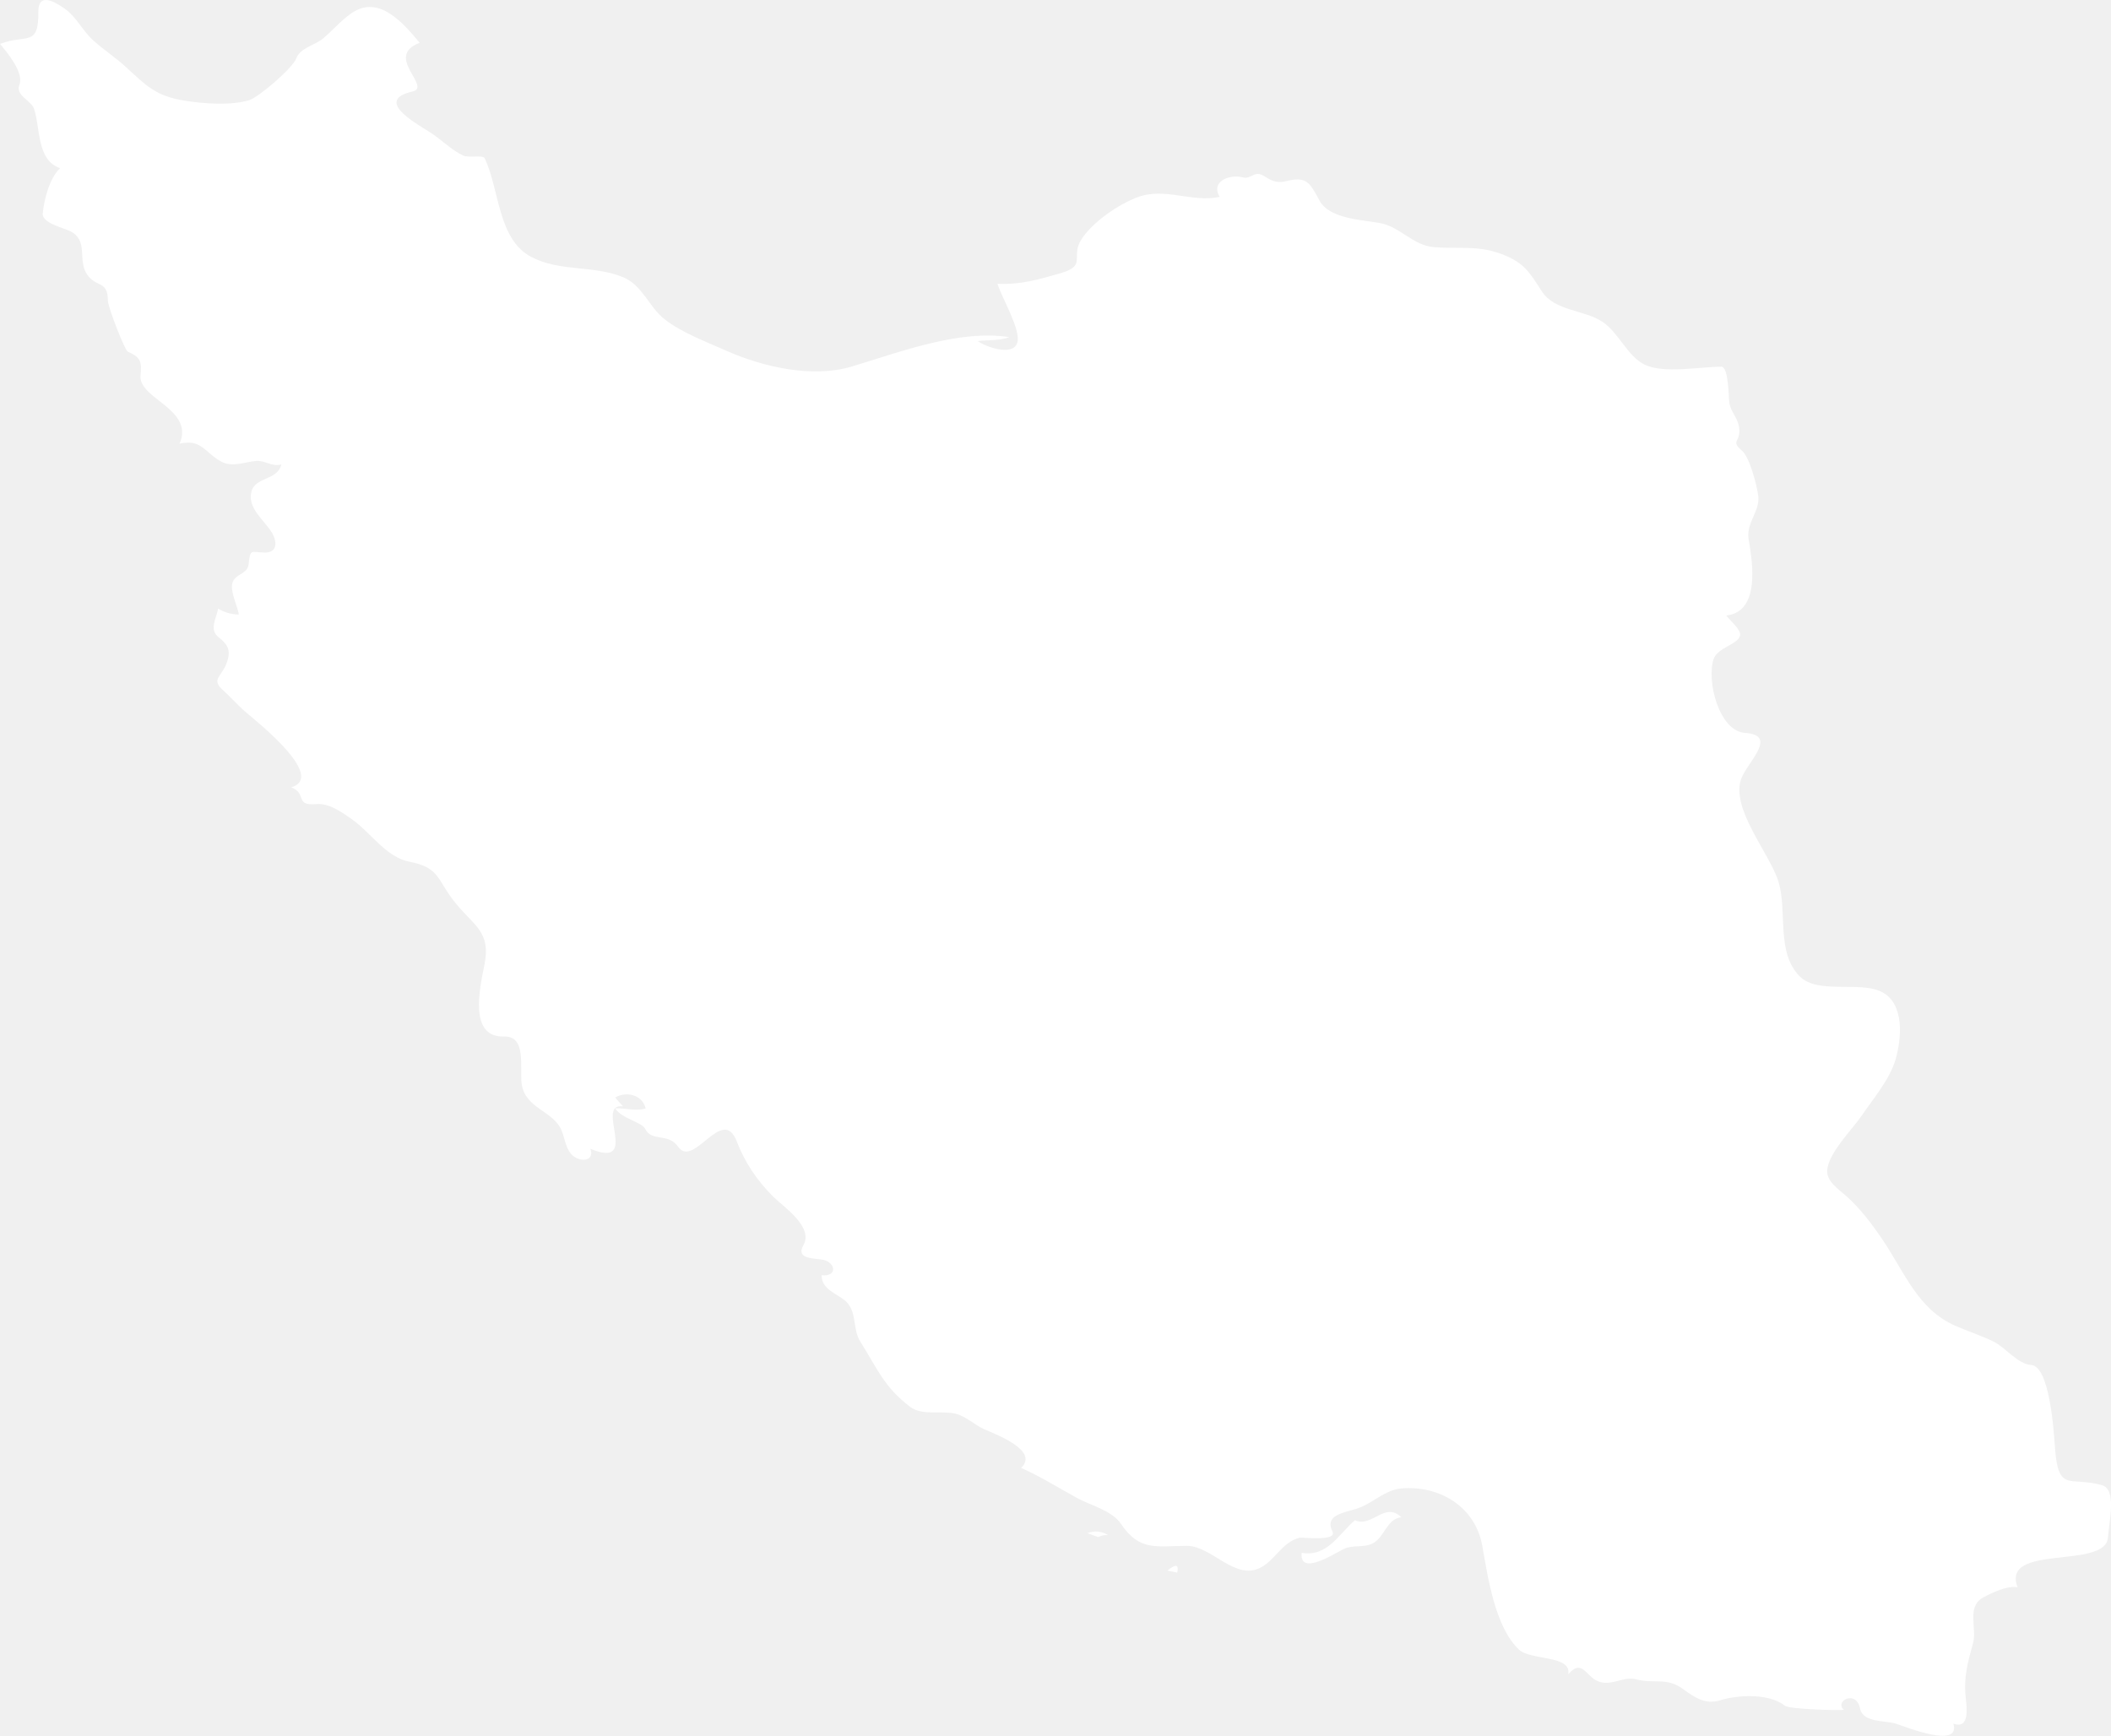
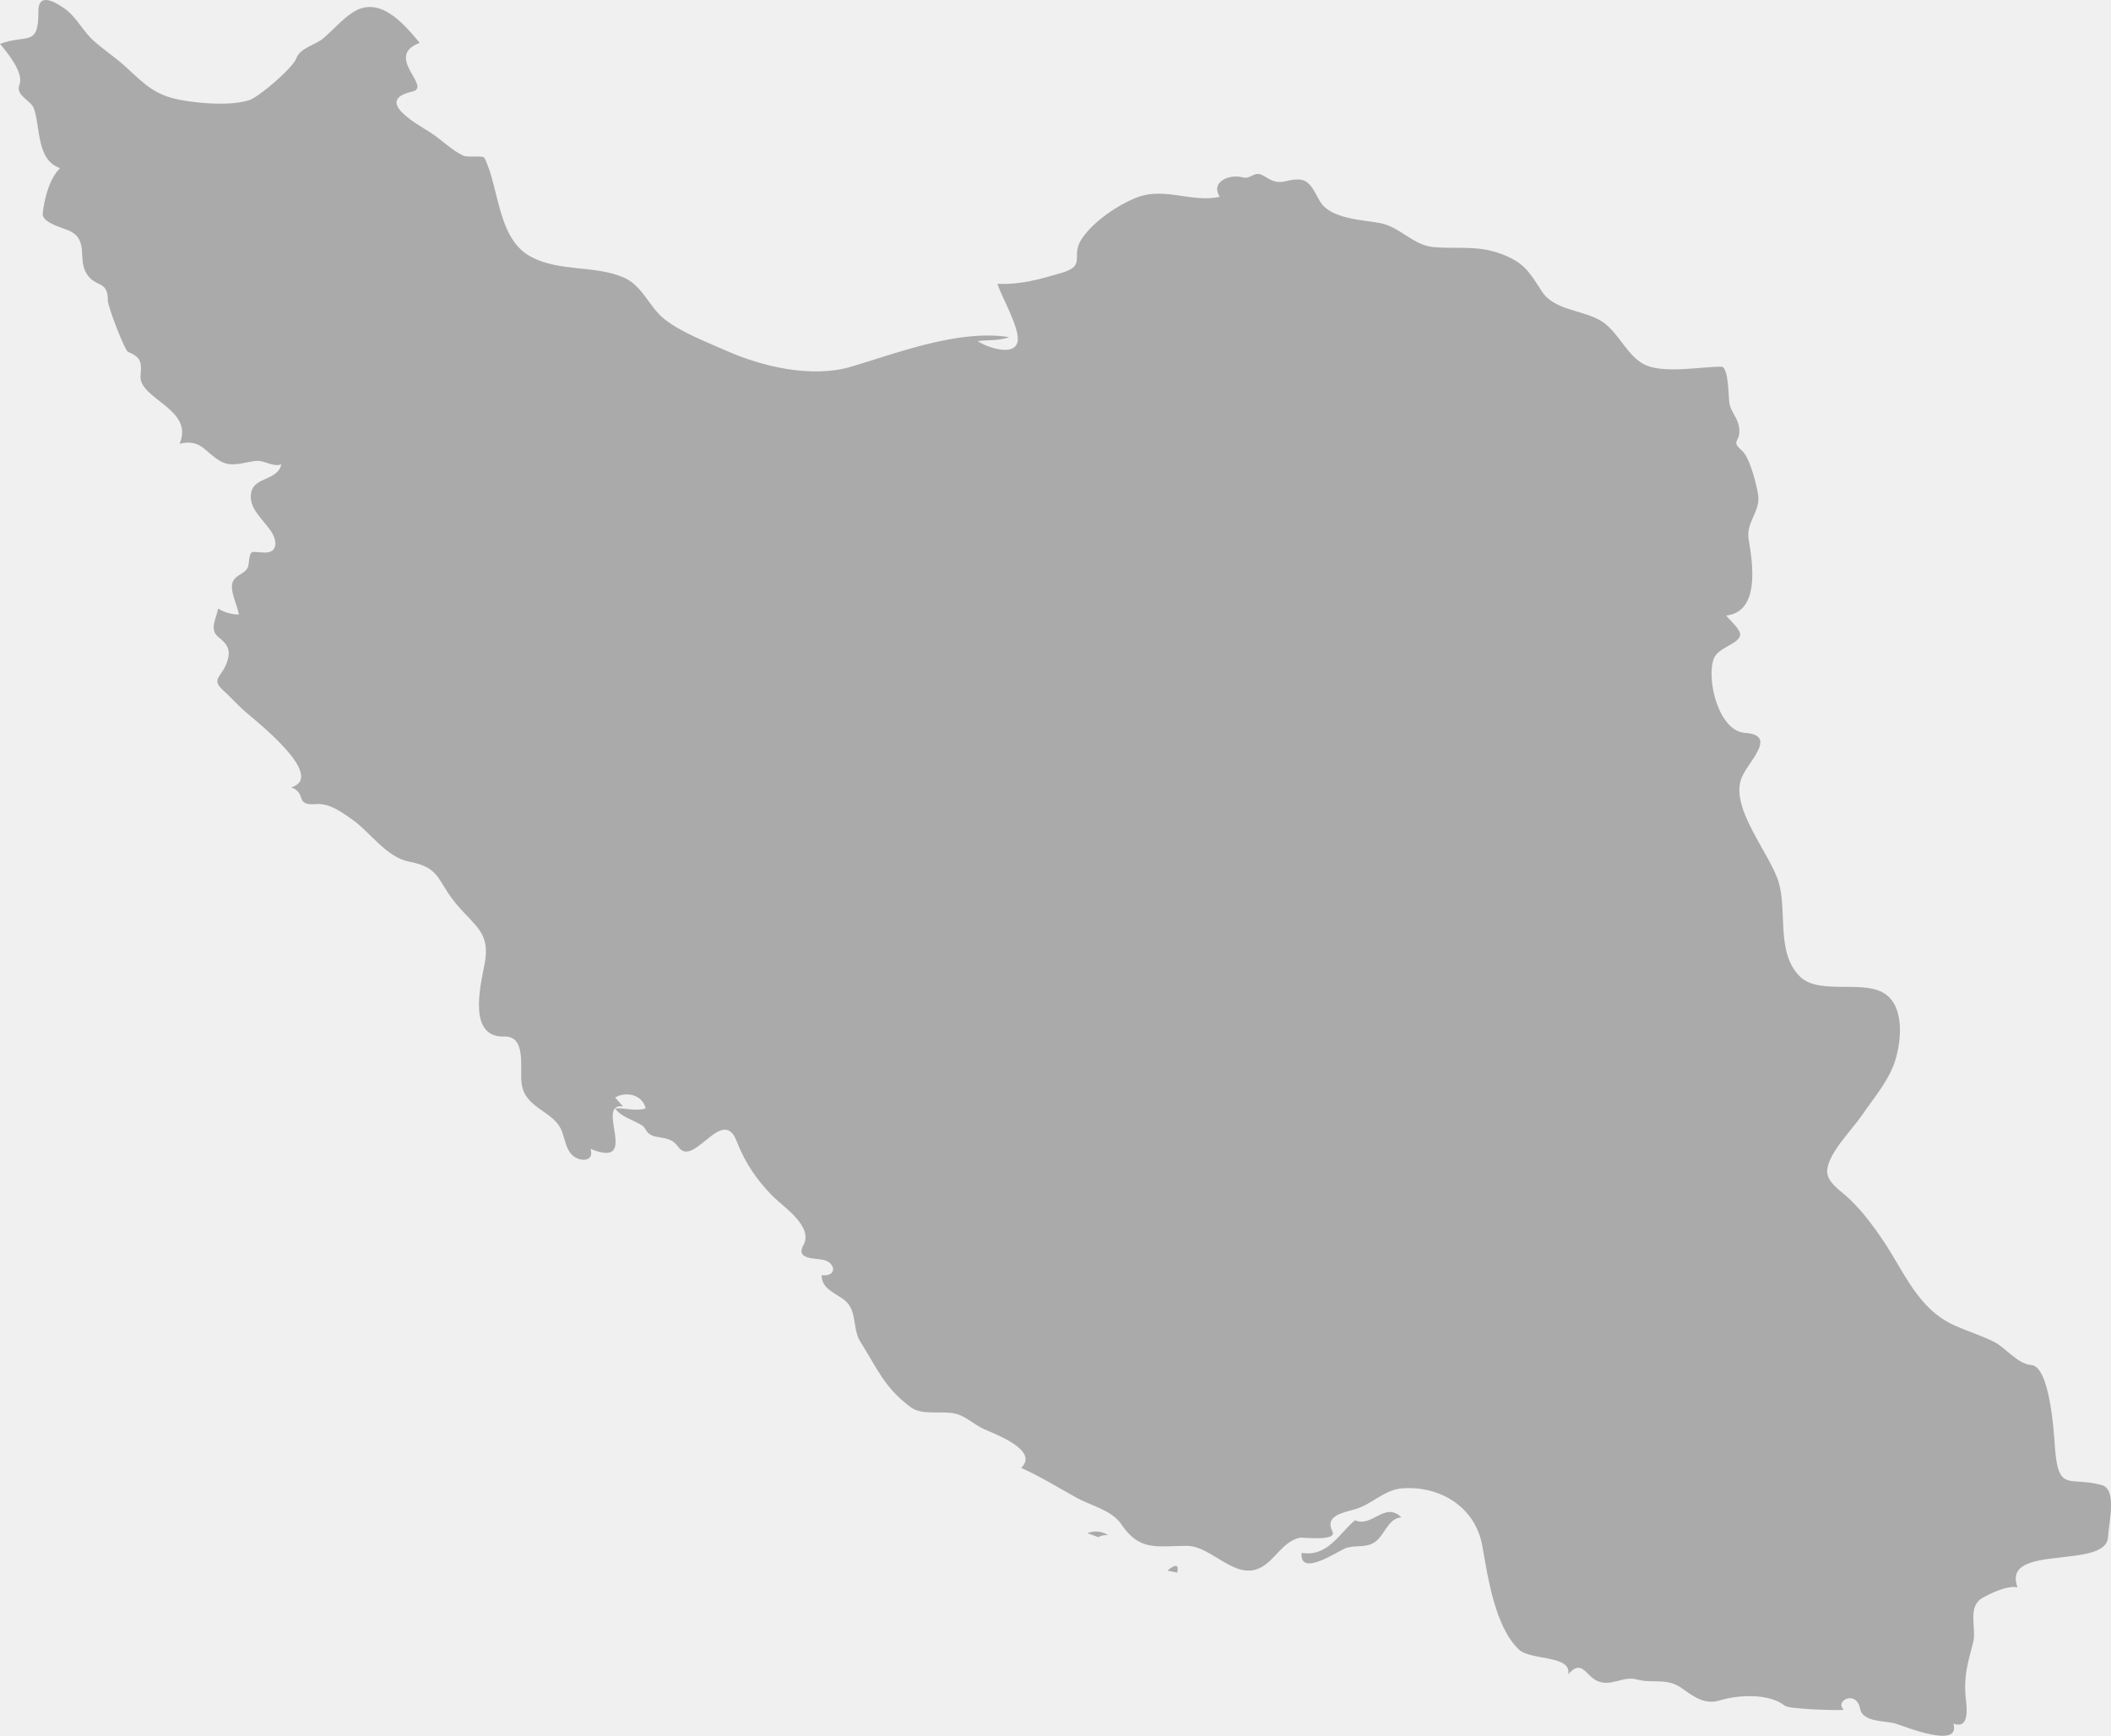
<svg xmlns="http://www.w3.org/2000/svg" width="17.964mm" height="14.772mm" viewBox="0 0 17.964 14.772" version="1.1" id="svg7070">
  <defs id="defs7064" />
  <g id="layer1" transform="translate(-147.5824,-24.82892)">
-     <g transform="matrix(0.2645833,0,0,0.2645833,41.12521,-56.28662)" id="ir" style="fill:#ffffff">
-       <path style="fill:#ffffff" id="path4560" d="m 437.678,356.018 c 0.1,-0.051 0.205,-0.072 0.317,-0.064 -0.211,-0.13 -0.434,-0.15 -0.666,-0.063 0.116,0.042 0.233,0.085 0.349,0.127 z" />
-       <path style="fill:#ffffff" id="path4562" d="m 440.221,357.16 c 0.059,-0.266 -0.047,-0.286 -0.317,-0.064 0.105,0.021 0.211,0.043 0.317,0.064 z" />
-       <path style="fill:#ffffff" id="path4564" d="m 445.938,355.476 c -0.521,0.436 -0.88,1.188 -1.716,1.049 -0.074,0.781 1.109,-0.016 1.379,-0.135 0.281,-0.124 0.605,-0.027 0.889,-0.16 0.397,-0.188 0.467,-0.806 0.939,-0.849 -0.531,-0.52 -0.946,0.341 -1.491,0.095 z" />
-       <path style="fill:#ffffff" id="path4606" d="m 402.358,307.99 c 0.855,-0.324 1.244,0.119 1.234,-1.039 -0.004,-0.576 0.436,-0.382 0.841,-0.099 0.38,0.266 0.579,0.713 0.92,1.022 0.33,0.3 0.706,0.542 1.034,0.842 0.674,0.614 0.967,0.956 1.936,1.105 0.6,0.093 1.451,0.157 2.038,-0.017 0.323,-0.096 1.413,-1.041 1.524,-1.344 0.129,-0.35 0.61,-0.425 0.875,-0.652 0.307,-0.264 0.572,-0.577 0.908,-0.808 0.873,-0.603 1.656,0.315 2.189,0.956 -1.166,0.438 0.414,1.42 -0.236,1.567 -1.209,0.274 0.044,0.984 0.561,1.306 0.363,0.227 0.688,0.576 1.078,0.755 0.158,0.072 0.633,-0.021 0.682,0.078 0.484,0.985 0.413,2.608 1.504,3.181 0.928,0.487 2.03,0.258 2.968,0.659 0.609,0.261 0.814,0.94 1.307,1.335 0.538,0.431 1.354,0.735 1.984,1.017 1.186,0.527 2.776,0.895 4.048,0.514 1.528,-0.459 3.448,-1.198 5.067,-0.946 -0.326,0.122 -0.676,0.085 -1.015,0.127 0.233,0.174 1.146,0.516 1.275,0.041 0.113,-0.416 -0.515,-1.459 -0.64,-1.884 0.755,0.033 1.327,-0.138 2.04,-0.344 0.849,-0.245 0.295,-0.523 0.662,-1.088 0.365,-0.562 1.181,-1.117 1.794,-1.349 0.893,-0.337 1.756,0.181 2.651,-0.015 -0.309,-0.505 0.339,-0.736 0.734,-0.628 0.286,0.078 0.369,-0.234 0.677,-0.049 0.236,0.143 0.406,0.248 0.695,0.178 0.677,-0.165 0.77,-0.002 1.104,0.618 0.318,0.589 1.347,0.615 1.939,0.723 0.66,0.119 1.059,0.723 1.754,0.777 0.775,0.062 1.391,-0.067 2.146,0.215 0.745,0.278 0.906,0.579 1.312,1.207 0.414,0.639 1.371,0.588 1.955,0.982 0.519,0.35 0.799,1.107 1.356,1.376 0.612,0.295 1.789,0.064 2.46,0.064 0.247,0 0.229,1.02 0.262,1.183 0.052,0.272 0.263,0.468 0.308,0.75 0.083,0.514 -0.304,0.424 0.099,0.771 0.249,0.216 0.48,1.129 0.52,1.451 0.061,0.509 -0.4,0.858 -0.309,1.401 0.126,0.738 0.382,2.323 -0.72,2.448 0.099,0.139 0.478,0.45 0.445,0.635 -0.052,0.296 -0.727,0.386 -0.854,0.771 -0.229,0.689 0.172,2.312 1.012,2.368 1.079,0.073 0.081,0.937 -0.118,1.467 -0.362,0.965 0.929,2.425 1.2,3.336 0.282,0.944 -0.09,2.26 0.681,3.031 0.585,0.584 1.914,0.138 2.634,0.498 0.752,0.377 0.634,1.538 0.443,2.178 -0.196,0.657 -0.71,1.246 -1.091,1.806 -0.304,0.447 -1.069,1.199 -1.106,1.756 -0.024,0.353 0.378,0.617 0.604,0.817 0.463,0.409 0.844,0.92 1.188,1.429 0.694,1.026 1.121,2.218 2.321,2.749 0.408,0.181 0.837,0.315 1.239,0.512 0.377,0.185 0.779,0.725 1.207,0.752 0.596,0.038 0.729,2.11 0.766,2.638 0.105,1.498 0.468,0.931 1.511,1.227 0.485,0.138 0.231,1.154 0.196,1.676 -0.072,1.054 -3.451,0.186 -2.908,1.612 -0.319,-0.071 -0.833,0.178 -1.104,0.323 -0.543,0.292 -0.202,0.989 -0.326,1.456 -0.171,0.645 -0.312,1.088 -0.235,1.798 0.031,0.298 0.127,0.997 -0.4,0.806 0.246,0.832 -1.567,0.089 -1.854,0 -0.321,-0.101 -1.061,-0.032 -1.146,-0.48 -0.118,-0.62 -0.838,-0.25 -0.524,0.036 -0.143,0.027 -1.757,-0.021 -1.891,-0.129 -0.518,-0.414 -1.519,-0.353 -2.097,-0.175 -0.487,0.15 -0.84,-0.12 -1.217,-0.388 -0.502,-0.357 -0.917,-0.14 -1.461,-0.286 -0.433,-0.117 -0.81,0.237 -1.245,0.057 -0.4,-0.166 -0.499,-0.735 -0.953,-0.223 0.119,-0.62 -1.209,-0.443 -1.579,-0.789 -0.776,-0.727 -1.006,-2.338 -1.183,-3.336 -0.223,-1.256 -1.355,-1.948 -2.589,-1.854 -0.562,0.043 -0.963,0.514 -1.488,0.665 -0.438,0.128 -0.997,0.214 -0.744,0.723 0.162,0.326 -0.978,0.181 -1.055,0.199 -0.567,0.138 -0.786,0.728 -1.271,0.969 -0.817,0.408 -1.563,-0.707 -2.354,-0.707 -0.972,0 -1.517,0.19 -2.118,-0.703 -0.301,-0.445 -0.971,-0.59 -1.426,-0.842 -0.592,-0.327 -1.169,-0.685 -1.788,-0.964 0.597,-0.566 -0.861,-1.094 -1.2,-1.248 -0.307,-0.141 -0.582,-0.414 -0.908,-0.493 -0.458,-0.11 -1.072,0.071 -1.455,-0.217 -0.846,-0.637 -1.052,-1.218 -1.611,-2.104 -0.265,-0.419 -0.085,-0.992 -0.505,-1.331 -0.287,-0.23 -0.739,-0.357 -0.739,-0.802 0.521,0.051 0.446,-0.408 0.058,-0.495 -0.259,-0.058 -0.908,-0.007 -0.645,-0.469 0.341,-0.599 -0.659,-1.252 -0.971,-1.565 -0.525,-0.528 -0.907,-1.092 -1.173,-1.781 -0.457,-1.181 -1.379,0.887 -1.88,0.18 -0.337,-0.474 -0.843,-0.137 -1.066,-0.584 -0.107,-0.214 -0.761,-0.328 -0.963,-0.653 0.329,-0.022 0.657,0.106 0.982,0 -0.107,-0.44 -0.623,-0.56 -0.982,-0.35 0.082,0.098 0.168,0.193 0.255,0.285 -0.944,-0.123 0.596,2.041 -1.05,1.366 0.113,0.331 -0.172,0.417 -0.426,0.306 -0.355,-0.156 -0.371,-0.567 -0.497,-0.884 -0.26,-0.654 -1.181,-0.708 -1.289,-1.517 -0.069,-0.515 0.166,-1.539 -0.562,-1.517 -1.147,0.036 -0.79,-1.535 -0.634,-2.314 0.207,-1.035 -0.305,-1.225 -0.91,-1.953 -0.616,-0.739 -0.498,-1.165 -1.498,-1.354 -0.762,-0.145 -1.265,-0.96 -1.869,-1.377 -0.329,-0.227 -0.715,-0.513 -1.137,-0.478 -0.706,0.058 -0.283,-0.34 -0.799,-0.539 1.13,-0.345 -1.096,-2.104 -1.455,-2.411 -0.264,-0.225 -0.494,-0.492 -0.752,-0.725 -0.382,-0.345 -0.031,-0.425 0.126,-0.855 0.144,-0.393 0.065,-0.584 -0.256,-0.836 -0.32,-0.25 -0.067,-0.62 -0.016,-0.923 0.204,0.126 0.427,0.189 0.667,0.191 -0.053,-0.281 -0.191,-0.543 -0.221,-0.829 -0.054,-0.496 0.495,-0.415 0.533,-0.782 0.057,-0.536 0.078,-0.384 0.527,-0.382 0.424,0.003 0.375,-0.382 0.232,-0.625 -0.237,-0.408 -0.812,-0.8 -0.666,-1.342 0.125,-0.469 0.84,-0.349 0.961,-0.868 -0.307,0.09 -0.527,-0.142 -0.827,-0.111 -0.364,0.037 -0.759,0.213 -1.113,0.017 -0.537,-0.298 -0.624,-0.732 -1.333,-0.572 0.485,-1.119 -1.328,-1.442 -1.256,-2.191 0.043,-0.437 0.01,-0.591 -0.404,-0.765 -0.105,-0.045 -0.646,-1.448 -0.646,-1.642 0.001,-0.676 -0.388,-0.405 -0.682,-0.866 -0.3,-0.47 0.071,-1.073 -0.538,-1.376 -0.189,-0.095 -0.904,-0.259 -0.876,-0.561 0.044,-0.453 0.216,-1.138 0.559,-1.462 -0.762,-0.258 -0.63,-1.305 -0.84,-1.912 -0.093,-0.268 -0.604,-0.426 -0.47,-0.767 0.157,-0.378 -0.38,-1.031 -0.623,-1.318 z" />
+     <g transform="matrix(0.2645833,0,0,0.2645833,41.12521,-56.28662)" id="ir">
+       <path style="fill:#aaaaaa" id="path4560" d="m 437.678,356.018 c 0.1,-0.051 0.205,-0.072 0.317,-0.064 -0.211,-0.13 -0.434,-0.15 -0.666,-0.063 0.116,0.042 0.233,0.085 0.349,0.127 z" />
+       <path style="fill:#aaaaaa" id="path4562" d="m 440.221,357.16 c 0.059,-0.266 -0.047,-0.286 -0.317,-0.064 0.105,0.021 0.211,0.043 0.317,0.064 z" />
+       <path style="fill:#aaaaaa" id="path4564" d="m 445.938,355.476 c -0.521,0.436 -0.88,1.188 -1.716,1.049 -0.074,0.781 1.109,-0.016 1.379,-0.135 0.281,-0.124 0.605,-0.027 0.889,-0.16 0.397,-0.188 0.467,-0.806 0.939,-0.849 -0.531,-0.52 -0.946,0.341 -1.491,0.095 z" />
+       <path style="fill:#aaaaaa" id="path4606" d="m 402.358,307.99 c 0.855,-0.324 1.244,0.119 1.234,-1.039 -0.004,-0.576 0.436,-0.382 0.841,-0.099 0.38,0.266 0.579,0.713 0.92,1.022 0.33,0.3 0.706,0.542 1.034,0.842 0.674,0.614 0.967,0.956 1.936,1.105 0.6,0.093 1.451,0.157 2.038,-0.017 0.323,-0.096 1.413,-1.041 1.524,-1.344 0.129,-0.35 0.61,-0.425 0.875,-0.652 0.307,-0.264 0.572,-0.577 0.908,-0.808 0.873,-0.603 1.656,0.315 2.189,0.956 -1.166,0.438 0.414,1.42 -0.236,1.567 -1.209,0.274 0.044,0.984 0.561,1.306 0.363,0.227 0.688,0.576 1.078,0.755 0.158,0.072 0.633,-0.021 0.682,0.078 0.484,0.985 0.413,2.608 1.504,3.181 0.928,0.487 2.03,0.258 2.968,0.659 0.609,0.261 0.814,0.94 1.307,1.335 0.538,0.431 1.354,0.735 1.984,1.017 1.186,0.527 2.776,0.895 4.048,0.514 1.528,-0.459 3.448,-1.198 5.067,-0.946 -0.326,0.122 -0.676,0.085 -1.015,0.127 0.233,0.174 1.146,0.516 1.275,0.041 0.113,-0.416 -0.515,-1.459 -0.64,-1.884 0.755,0.033 1.327,-0.138 2.04,-0.344 0.849,-0.245 0.295,-0.523 0.662,-1.088 0.365,-0.562 1.181,-1.117 1.794,-1.349 0.893,-0.337 1.756,0.181 2.651,-0.015 -0.309,-0.505 0.339,-0.736 0.734,-0.628 0.286,0.078 0.369,-0.234 0.677,-0.049 0.236,0.143 0.406,0.248 0.695,0.178 0.677,-0.165 0.77,-0.002 1.104,0.618 0.318,0.589 1.347,0.615 1.939,0.723 0.66,0.119 1.059,0.723 1.754,0.777 0.775,0.062 1.391,-0.067 2.146,0.215 0.745,0.278 0.906,0.579 1.312,1.207 0.414,0.639 1.371,0.588 1.955,0.982 0.519,0.35 0.799,1.107 1.356,1.376 0.612,0.295 1.789,0.064 2.46,0.064 0.247,0 0.229,1.02 0.262,1.183 0.052,0.272 0.263,0.468 0.308,0.75 0.083,0.514 -0.304,0.424 0.099,0.771 0.249,0.216 0.48,1.129 0.52,1.451 0.061,0.509 -0.4,0.858 -0.309,1.401 0.126,0.738 0.382,2.323 -0.72,2.448 0.099,0.139 0.478,0.45 0.445,0.635 -0.052,0.296 -0.727,0.386 -0.854,0.771 -0.229,0.689 0.172,2.312 1.012,2.368 1.079,0.073 0.081,0.937 -0.118,1.467 -0.362,0.965 0.929,2.425 1.2,3.336 0.282,0.944 -0.09,2.26 0.681,3.031 0.585,0.584 1.914,0.138 2.634,0.498 0.752,0.377 0.634,1.538 0.443,2.178 -0.196,0.657 -0.71,1.246 -1.091,1.806 -0.304,0.447 -1.069,1.199 -1.106,1.756 -0.024,0.353 0.378,0.617 0.604,0.817 0.463,0.409 0.844,0.92 1.188,1.429 0.694,1.026 1.121,2.218 2.321,2.749 0.408,0.181 0.837,0.315 1.239,0.512 0.377,0.185 0.779,0.725 1.207,0.752 0.596,0.038 0.729,2.11 0.766,2.638 0.105,1.498 0.468,0.931 1.511,1.227 0.485,0.138 0.231,1.154 0.196,1.676 -0.072,1.054 -3.451,0.186 -2.908,1.612 -0.319,-0.071 -0.833,0.178 -1.104,0.323 -0.543,0.292 -0.202,0.989 -0.326,1.456 -0.171,0.645 -0.312,1.088 -0.235,1.798 0.031,0.298 0.127,0.997 -0.4,0.806 0.246,0.832 -1.567,0.089 -1.854,0 -0.321,-0.101 -1.061,-0.032 -1.146,-0.48 -0.118,-0.62 -0.838,-0.25 -0.524,0.036 -0.143,0.027 -1.757,-0.021 -1.891,-0.129 -0.518,-0.414 -1.519,-0.353 -2.097,-0.175 -0.487,0.15 -0.84,-0.12 -1.217,-0.388 -0.502,-0.357 -0.917,-0.14 -1.461,-0.286 -0.433,-0.117 -0.81,0.237 -1.245,0.057 -0.4,-0.166 -0.499,-0.735 -0.953,-0.223 0.119,-0.62 -1.209,-0.443 -1.579,-0.789 -0.776,-0.727 -1.006,-2.338 -1.183,-3.336 -0.223,-1.256 -1.355,-1.948 -2.589,-1.854 -0.562,0.043 -0.963,0.514 -1.488,0.665 -0.438,0.128 -0.997,0.214 -0.744,0.723 0.162,0.326 -0.978,0.181 -1.055,0.199 -0.567,0.138 -0.786,0.728 -1.271,0.969 -0.817,0.408 -1.563,-0.707 -2.354,-0.707 -0.972,0 -1.517,0.19 -2.118,-0.703 -0.301,-0.445 -0.971,-0.59 -1.426,-0.842 -0.592,-0.327 -1.169,-0.685 -1.788,-0.964 0.597,-0.566 -0.861,-1.094 -1.2,-1.248 -0.307,-0.141 -0.582,-0.414 -0.908,-0.493 -0.458,-0.11 -1.072,0.071 -1.455,-0.217 -0.846,-0.637 -1.052,-1.218 -1.611,-2.104 -0.265,-0.419 -0.085,-0.992 -0.505,-1.331 -0.287,-0.23 -0.739,-0.357 -0.739,-0.802 0.521,0.051 0.446,-0.408 0.058,-0.495 -0.259,-0.058 -0.908,-0.007 -0.645,-0.469 0.341,-0.599 -0.659,-1.252 -0.971,-1.565 -0.525,-0.528 -0.907,-1.092 -1.173,-1.781 -0.457,-1.181 -1.379,0.887 -1.88,0.18 -0.337,-0.474 -0.843,-0.137 -1.066,-0.584 -0.107,-0.214 -0.761,-0.328 -0.963,-0.653 0.329,-0.022 0.657,0.106 0.982,0 -0.107,-0.44 -0.623,-0.56 -0.982,-0.35 0.082,0.098 0.168,0.193 0.255,0.285 -0.944,-0.123 0.596,2.041 -1.05,1.366 0.113,0.331 -0.172,0.417 -0.426,0.306 -0.355,-0.156 -0.371,-0.567 -0.497,-0.884 -0.26,-0.654 -1.181,-0.708 -1.289,-1.517 -0.069,-0.515 0.166,-1.539 -0.562,-1.517 -1.147,0.036 -0.79,-1.535 -0.634,-2.314 0.207,-1.035 -0.305,-1.225 -0.91,-1.953 -0.616,-0.739 -0.498,-1.165 -1.498,-1.354 -0.762,-0.145 -1.265,-0.96 -1.869,-1.377 -0.329,-0.227 -0.715,-0.513 -1.137,-0.478 -0.706,0.058 -0.283,-0.34 -0.799,-0.539 1.13,-0.345 -1.096,-2.104 -1.455,-2.411 -0.264,-0.225 -0.494,-0.492 -0.752,-0.725 -0.382,-0.345 -0.031,-0.425 0.126,-0.855 0.144,-0.393 0.065,-0.584 -0.256,-0.836 -0.32,-0.25 -0.067,-0.62 -0.016,-0.923 0.204,0.126 0.427,0.189 0.667,0.191 -0.053,-0.281 -0.191,-0.543 -0.221,-0.829 -0.054,-0.496 0.495,-0.415 0.533,-0.782 0.057,-0.536 0.078,-0.384 0.527,-0.382 0.424,0.003 0.375,-0.382 0.232,-0.625 -0.237,-0.408 -0.812,-0.8 -0.666,-1.342 0.125,-0.469 0.84,-0.349 0.961,-0.868 -0.307,0.09 -0.527,-0.142 -0.827,-0.111 -0.364,0.037 -0.759,0.213 -1.113,0.017 -0.537,-0.298 -0.624,-0.732 -1.333,-0.572 0.485,-1.119 -1.328,-1.442 -1.256,-2.191 0.043,-0.437 0.01,-0.591 -0.404,-0.765 -0.105,-0.045 -0.646,-1.448 -0.646,-1.642 0.001,-0.676 -0.388,-0.405 -0.682,-0.866 -0.3,-0.47 0.071,-1.073 -0.538,-1.376 -0.189,-0.095 -0.904,-0.259 -0.876,-0.561 0.044,-0.453 0.216,-1.138 0.559,-1.462 -0.762,-0.258 -0.63,-1.305 -0.84,-1.912 -0.093,-0.268 -0.604,-0.426 -0.47,-0.767 0.157,-0.378 -0.38,-1.031 -0.623,-1.318 z" />
    </g>
  </g>
</svg>
